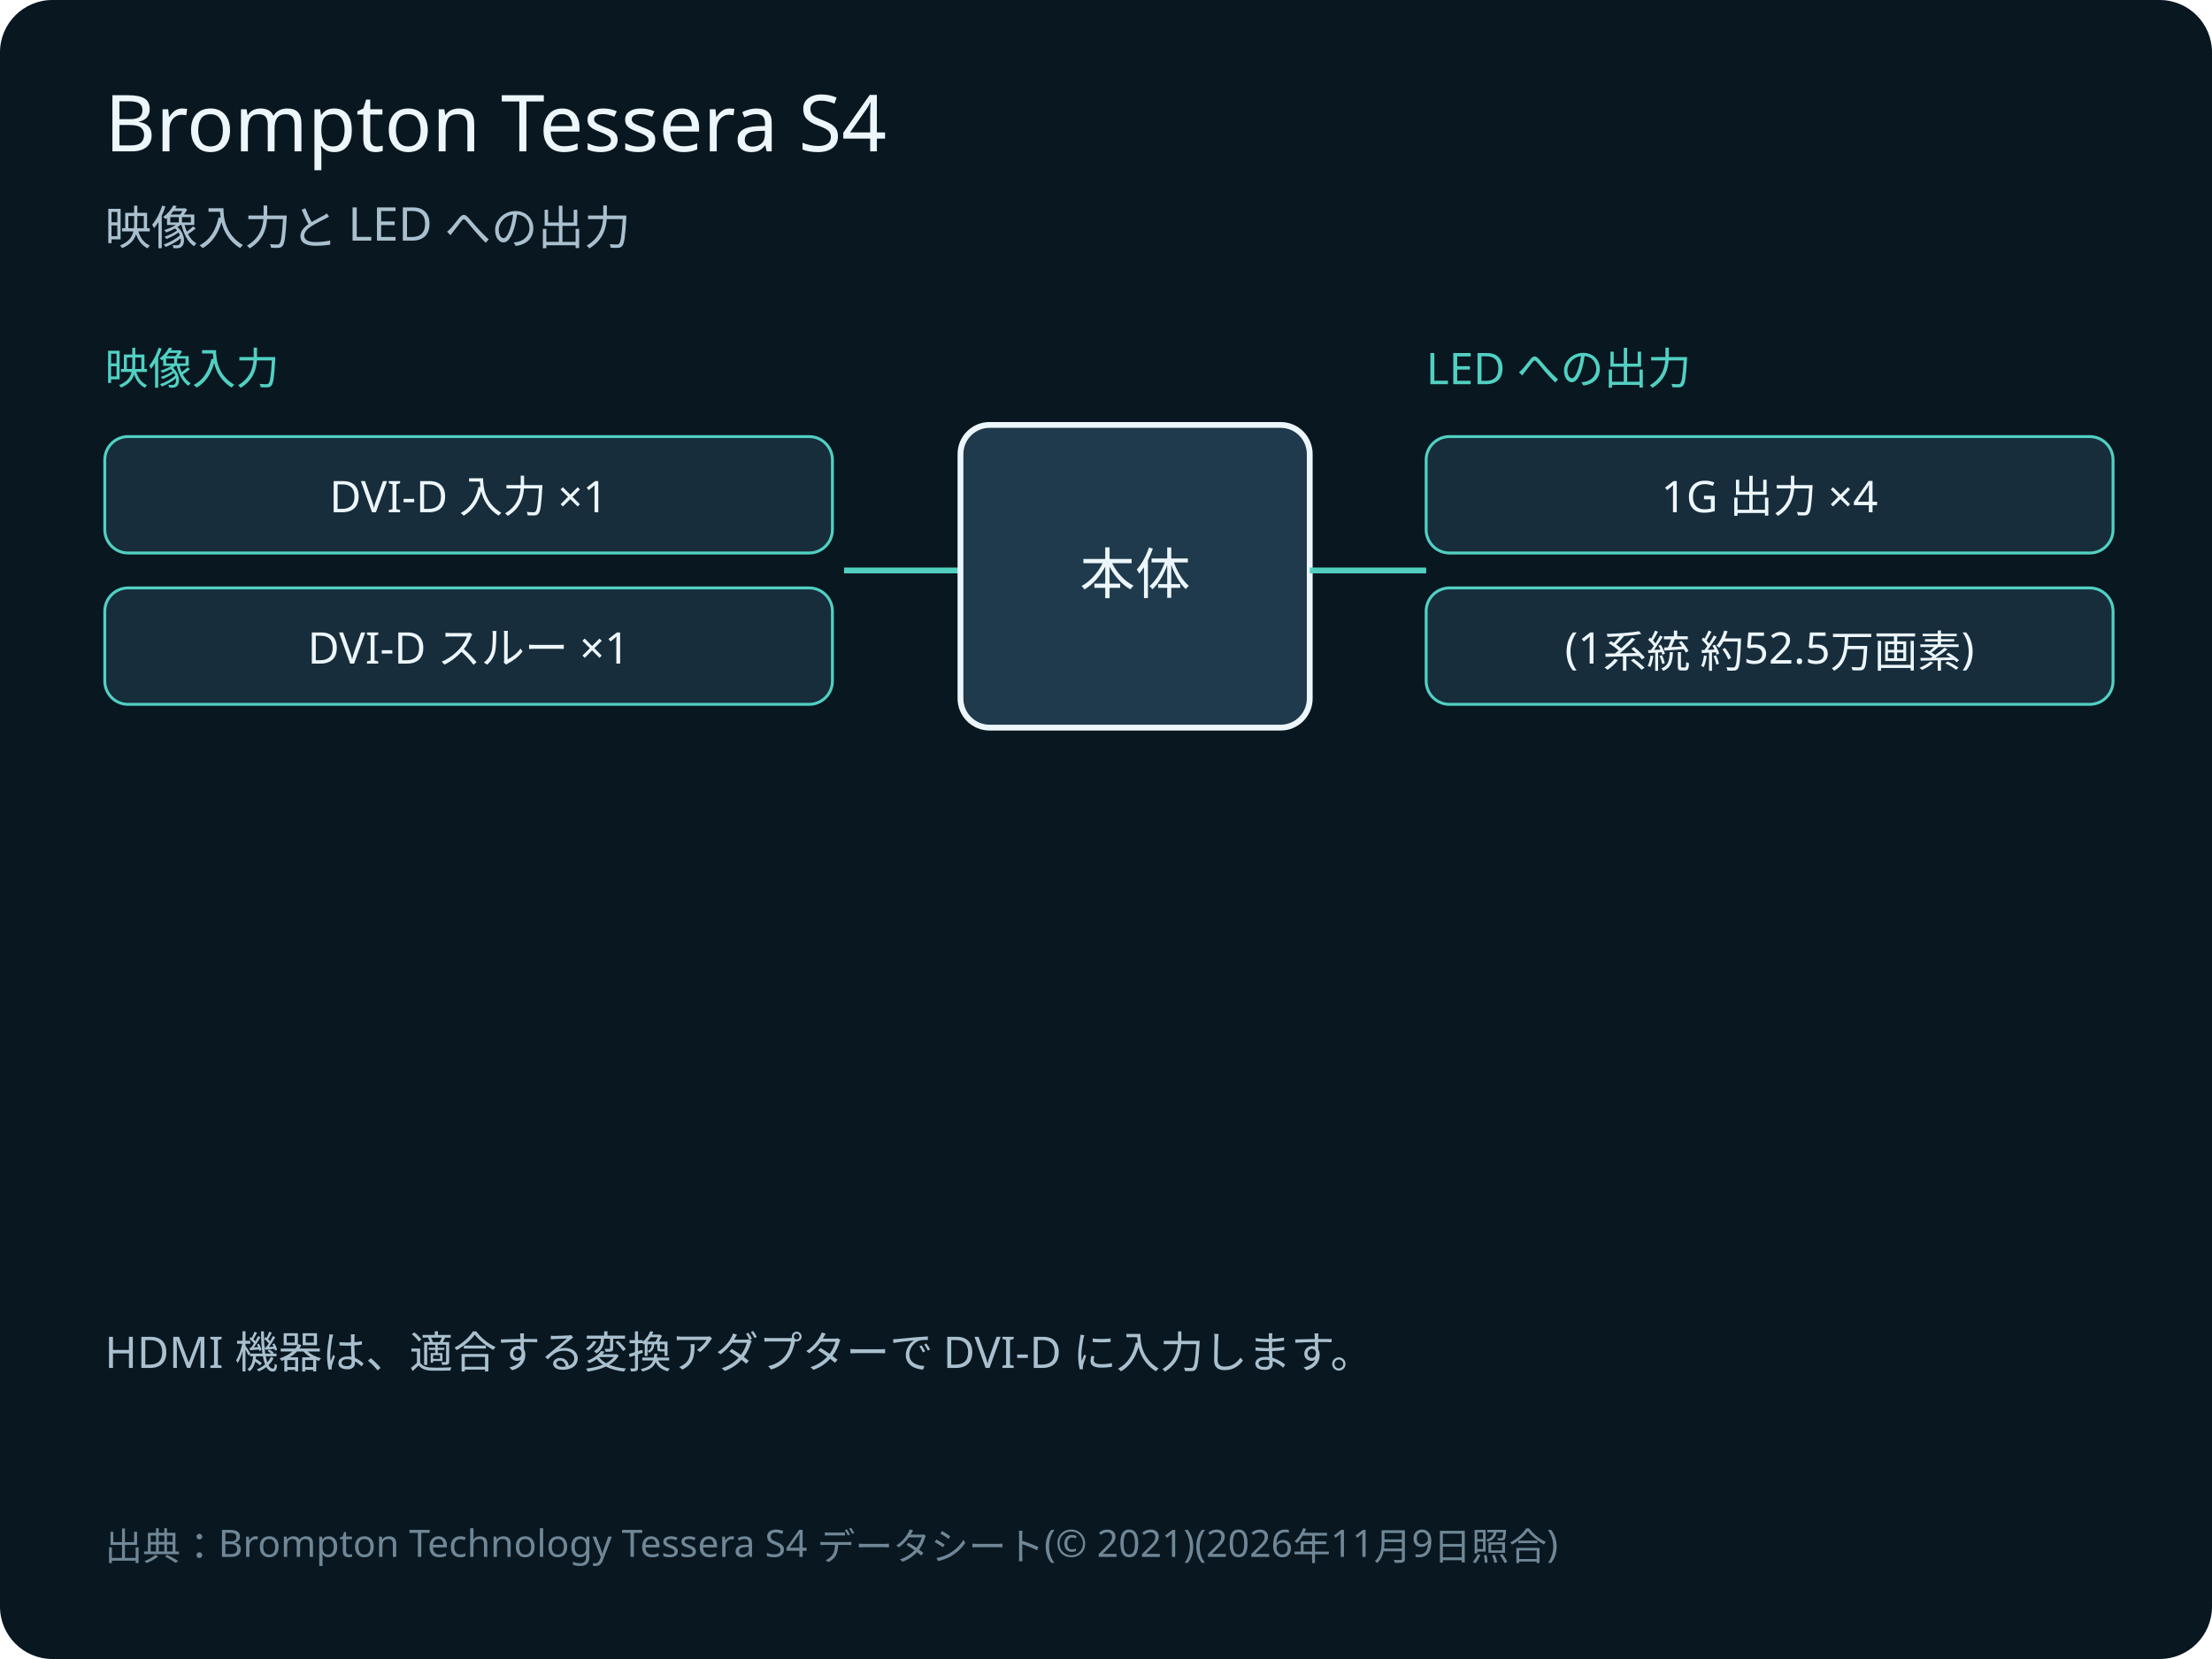
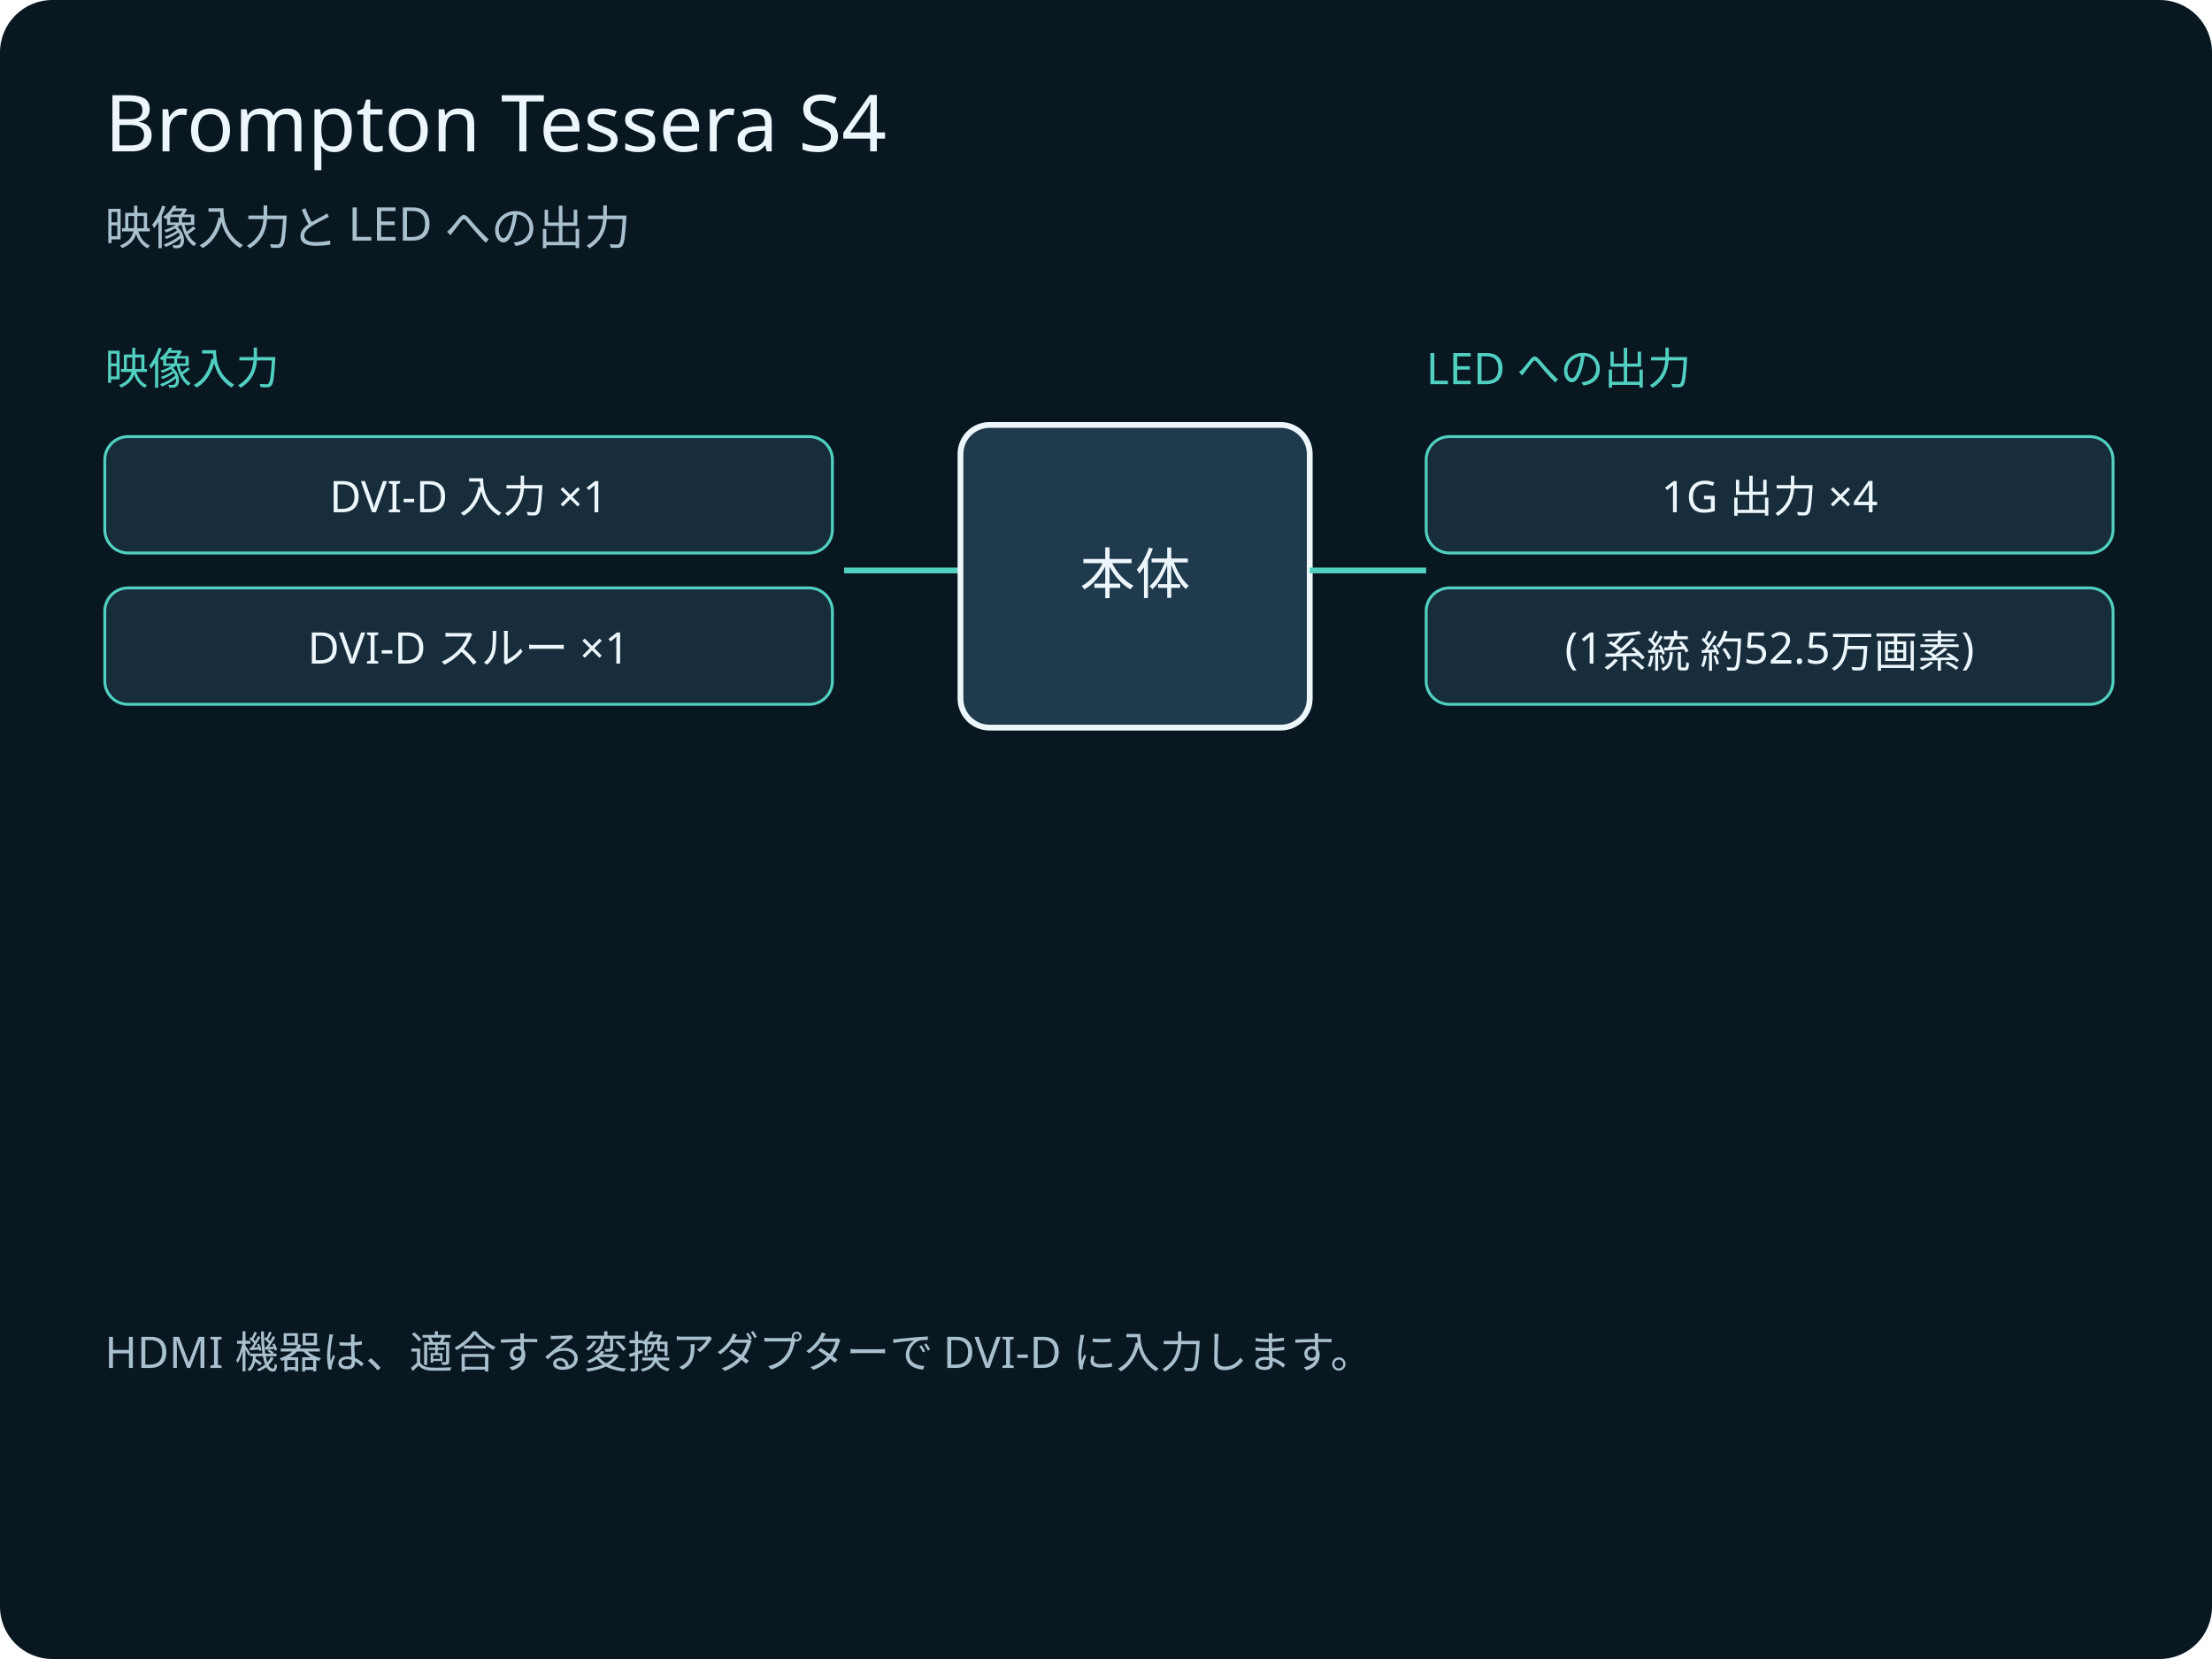
<svg xmlns="http://www.w3.org/2000/svg" width="760" height="570" viewBox="0 0 760 570">
  <rect width="760" height="570" rx="18" fill="#091721" />
  <g font-family="sans-serif" fill="#ecf6fb">
    <text x="36" y="52" font-size="27">Brompton Tessera S4</text>
    <text x="36" y="84" font-size="16" fill="#a9c0cf">映像入力と LED への出力</text>
    <text x="36" y="132" font-size="15" fill="#51d0c2">映像入力</text>
    <g font-size="15">
      <rect x="36" y="150" width="250" height="40" rx="8" fill="#172d3c" stroke="#51d0c2" />
      <text x="161" y="176" text-anchor="middle">DVI-D 入力 ×1</text>
      <rect x="36" y="202" width="250" height="40" rx="8" fill="#172d3c" stroke="#51d0c2" />
      <text x="161" y="228" text-anchor="middle">DVI-D スルー ×1</text>
    </g>
    <path d="M290 196H330" stroke="#51d0c2" stroke-width="2" />
    <rect x="330" y="146" width="120" height="104" rx="10" fill="#1f3a4c" stroke="#ecf6fb" stroke-width="2" />
    <text x="390" y="204" font-size="19" text-anchor="middle">本体</text>
    <path d="M450 196H490" stroke="#51d0c2" stroke-width="2" />
    <text x="490" y="132" font-size="15" fill="#51d0c2">LED への出力</text>
    <g font-size="15">
      <rect x="490" y="150" width="236" height="40" rx="8" fill="#172d3c" stroke="#51d0c2" />
      <text x="608" y="176" text-anchor="middle">1G 出力 ×4</text>
      <rect x="490" y="202" width="236" height="40" rx="8" fill="#172d3c" stroke="#51d0c2" />
      <text x="608" y="228" text-anchor="middle">(1系統 約52.5万画素)</text>
    </g>
    <text x="36" y="470" font-size="15" fill="#a9c0cf">HDMI 機器は、適合する変換アダプターで DVI-D に入力します。</text>
-     <text x="36" y="536" font-size="13" fill="#6f8796">出典：Brompton Technology Tessera S4 データシート(© 2021)(2026年11月9日照合)</text>
  </g>
</svg>
